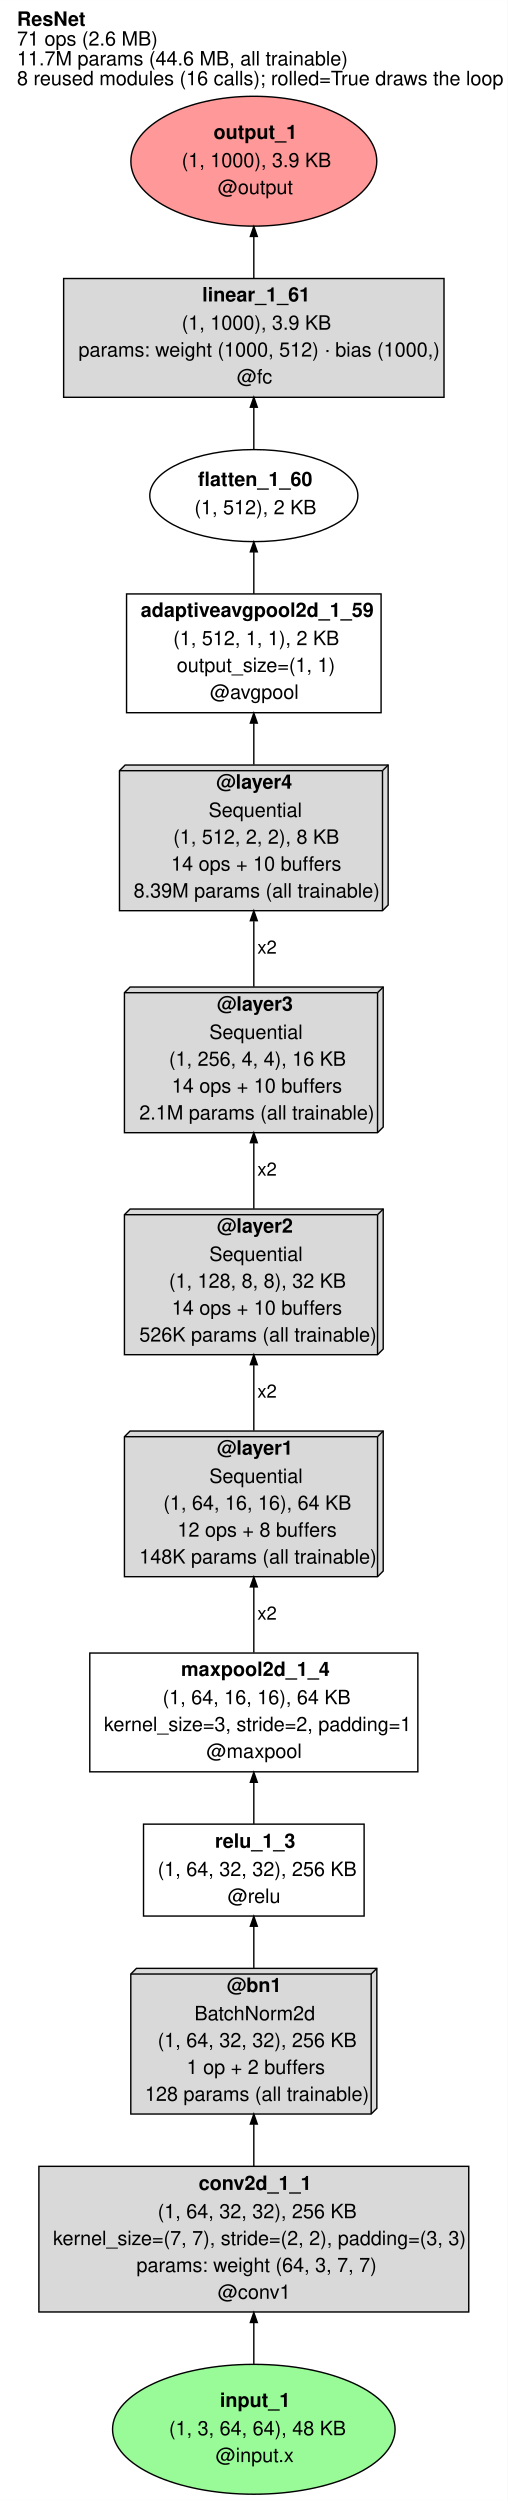
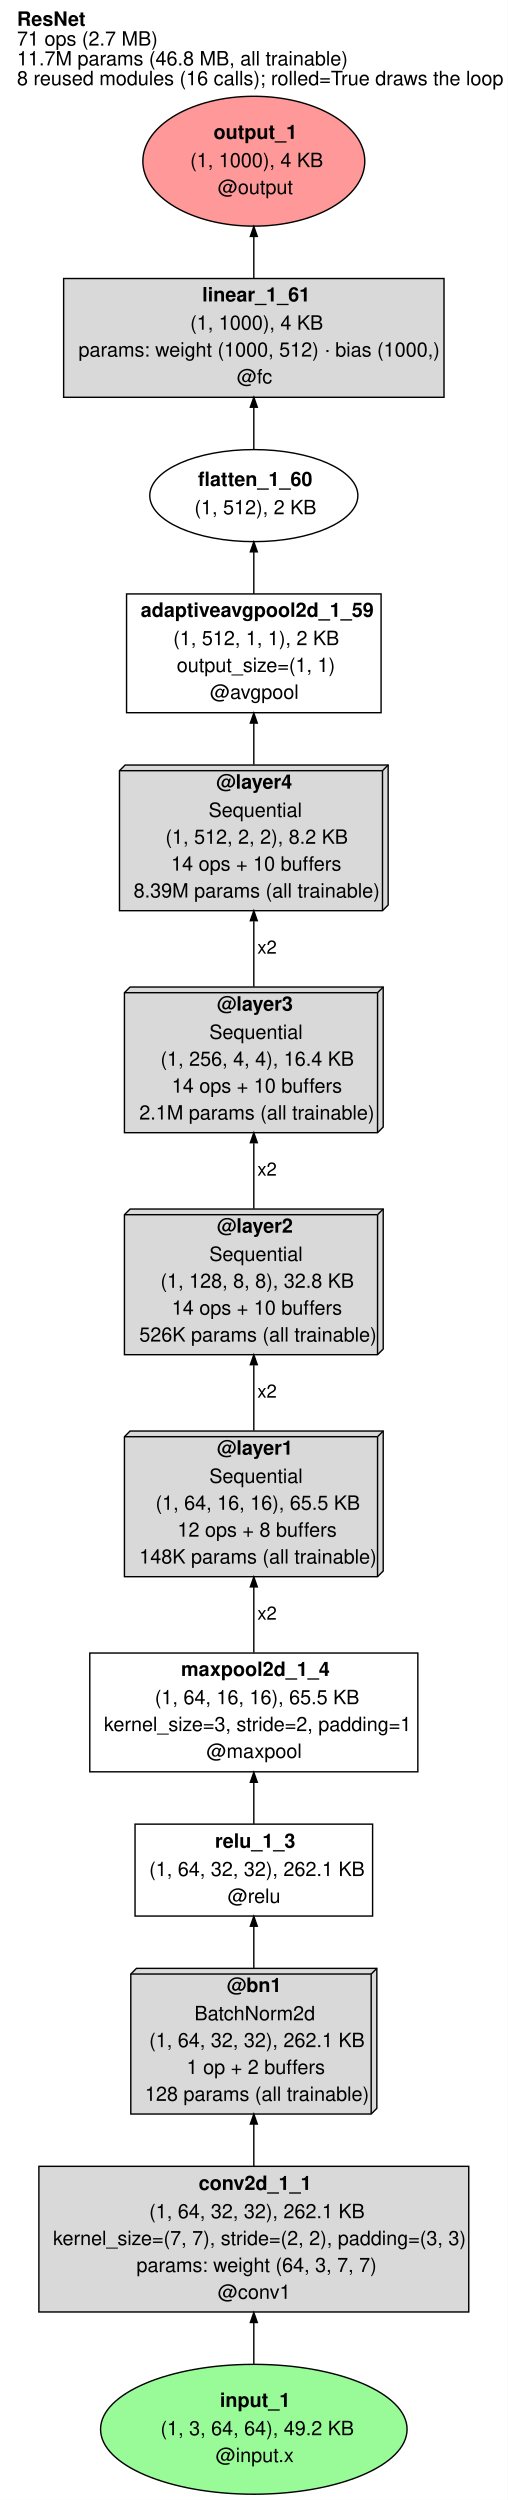
<svg xmlns="http://www.w3.org/2000/svg" xmlns:xlink="http://www.w3.org/1999/xlink" width="359pt" height="1768pt" viewBox="0.00 0.00 359.00 1767.90">
  <g id="graph0" class="graph" transform="scale(1 1) rotate(0) translate(4 1763.9)">
    <polygon fill="white" stroke="transparent" points="-4,4 -4,-1763.9 355,-1763.9 355,4 -4,4" />
    <text text-anchor="start" x="8" y="-1745.7" font-family="Helvetica,sans-Serif" font-weight="bold" font-size="14.00">ResNet</text>
-     <text text-anchor="start" x="8" y="-1731.7" font-family="Helvetica,sans-Serif" font-size="14.00">71 ops (2.6 MB)</text>
-     <text text-anchor="start" x="8" y="-1717.7" font-family="Helvetica,sans-Serif" font-size="14.00">11.7M params (44.6 MB, all trainable)</text>
+     <text text-anchor="start" x="8" y="-1731.7" font-family="Helvetica,sans-Serif" font-size="14.00">71 ops (2.7 MB)</text>
+     <text text-anchor="start" x="8" y="-1717.7" font-family="Helvetica,sans-Serif" font-size="14.00">11.7M params (46.8 MB, all trainable)</text>
    <text text-anchor="start" x="8" y="-1703.7" font-family="Helvetica,sans-Serif" font-size="14.00">8 reused modules (16 calls); rolled=True draws the loop</text>
    <g id="node1" class="node">
-       <ellipse fill="#98fb98" stroke="black" cx="175.5" cy="-45.96" rx="99.9" ry="45.92" />
+       <ellipse fill="#98fb98" stroke="black" cx="175.5" cy="-45.96" rx="108.38" ry="45.92" />
      <text text-anchor="start" x="151.5" y="-61.76" font-family="Helvetica,sans-Serif" font-weight="bold" font-size="14.00">input_1</text>
-       <text text-anchor="start" x="115.5" y="-41.76" font-family="Helvetica,sans-Serif" font-size="14.00">(1, 3, 64, 64), 48 KB</text>
+       <text text-anchor="start" x="109.5" y="-41.76" font-family="Helvetica,sans-Serif" font-size="14.00">(1, 3, 64, 64), 49.2 KB</text>
      <text text-anchor="start" x="148.5" y="-22.76" font-family="Helvetica,sans-Serif" font-size="14.00">@input.x</text>
    </g>
    <g id="node2" class="node">
      <polygon fill="#d9d9d9" stroke="black" points="327.5,-231.92 23.5,-231.92 23.5,-128.92 327.5,-128.92 327.5,-231.92" />
      <text text-anchor="start" x="136.5" y="-215.22" font-family="Helvetica,sans-Serif" font-weight="bold" font-size="14.00">conv2d_1_1</text>
-       <text text-anchor="start" x="107.5" y="-195.22" font-family="Helvetica,sans-Serif" font-size="14.00">(1, 64, 32, 32), 256 KB</text>
+       <text text-anchor="start" x="101.5" y="-195.22" font-family="Helvetica,sans-Serif" font-size="14.00">(1, 64, 32, 32), 262.1 KB</text>
      <text text-anchor="start" x="33.5" y="-176.22" font-family="Helvetica,sans-Serif" font-size="14.00">kernel_size=(7, 7), stride=(2, 2), padding=(3, 3)</text>
      <text text-anchor="start" x="92.5" y="-157.22" font-family="Helvetica,sans-Serif" font-size="14.00">params: weight (64, 3, 7, 7)</text>
      <text text-anchor="start" x="150" y="-138.22" font-family="Helvetica,sans-Serif" font-size="14.00">@conv1</text>
    </g>
    <g id="edge1" class="edge">
      <path fill="none" stroke="black" d="M175.5,-92.18C175.5,-101.59 175.5,-111.63 175.5,-121.42" />
      <polygon fill="black" stroke="black" points="173.05,-121.5 175.5,-128.5 177.95,-121.5 173.05,-121.5" />
    </g>
    <g id="node3" class="node">
      <g id="a_node3">
        <a xlink:title="128 params (0 frozen)">
          <polygon fill="#d9d9d9" stroke="black" points="262.5,-371.92 92.5,-371.92 88.5,-367.92 88.5,-268.92 258.5,-268.92 262.5,-272.92 262.5,-371.92" />
          <polyline fill="none" stroke="black" points="258.5,-367.92 88.5,-367.92 " />
          <polyline fill="none" stroke="black" points="258.5,-367.92 258.5,-268.92 " />
          <polyline fill="none" stroke="black" points="258.5,-367.92 262.5,-371.92 " />
          <text text-anchor="start" x="156.5" y="-355.22" font-family="Helvetica,sans-Serif" font-weight="bold" font-size="14.00">@bn1</text>
          <text text-anchor="start" x="133.5" y="-335.22" font-family="Helvetica,sans-Serif" font-size="14.00">BatchNorm2d</text>
-           <text text-anchor="start" x="107.5" y="-316.22" font-family="Helvetica,sans-Serif" font-size="14.00">(1, 64, 32, 32), 256 KB</text>
+           <text text-anchor="start" x="101.5" y="-316.22" font-family="Helvetica,sans-Serif" font-size="14.00">(1, 64, 32, 32), 262.1 KB</text>
          <text text-anchor="start" x="128" y="-297.22" font-family="Helvetica,sans-Serif" font-size="14.00">1 op + 2 buffers</text>
          <text text-anchor="start" x="98.5" y="-278.22" font-family="Helvetica,sans-Serif" font-size="14.00">128 params (all trainable)</text>
        </a>
      </g>
    </g>
    <g id="edge2" class="edge">
      <path fill="none" stroke="black" d="M175.5,-232.03C175.5,-241.68 175.5,-251.86 175.5,-261.72" />
      <polygon fill="black" stroke="black" points="173.05,-261.83 175.5,-268.83 177.95,-261.83 173.05,-261.83" />
    </g>
    <g id="node4" class="node">
-       <polygon fill="white" stroke="black" points="253.5,-473.92 97.5,-473.92 97.5,-408.92 253.5,-408.92 253.5,-473.92" />
+       <polygon fill="white" stroke="black" points="259.5,-473.92 91.5,-473.92 91.5,-408.92 259.5,-408.92 259.5,-473.92" />
      <text text-anchor="start" x="148" y="-457.22" font-family="Helvetica,sans-Serif" font-weight="bold" font-size="14.00">relu_1_3</text>
-       <text text-anchor="start" x="107.5" y="-437.22" font-family="Helvetica,sans-Serif" font-size="14.00">(1, 64, 32, 32), 256 KB</text>
+       <text text-anchor="start" x="101.5" y="-437.22" font-family="Helvetica,sans-Serif" font-size="14.00">(1, 64, 32, 32), 262.1 KB</text>
      <text text-anchor="start" x="157" y="-418.22" font-family="Helvetica,sans-Serif" font-size="14.00">@relu</text>
    </g>
    <g id="edge3" class="edge">
      <path fill="none" stroke="black" d="M175.5,-372.24C175.5,-382.1 175.5,-392.29 175.5,-401.7" />
      <polygon fill="black" stroke="black" points="173.05,-401.71 175.5,-408.71 177.95,-401.71 173.05,-401.71" />
    </g>
    <g id="node5" class="node">
      <polygon fill="white" stroke="black" points="291.5,-594.92 59.5,-594.92 59.5,-510.92 291.5,-510.92 291.5,-594.92" />
      <text text-anchor="start" x="124" y="-578.72" font-family="Helvetica,sans-Serif" font-weight="bold" font-size="14.00">maxpool2d_1_4</text>
-       <text text-anchor="start" x="111" y="-558.72" font-family="Helvetica,sans-Serif" font-size="14.00">(1, 64, 16, 16), 64 KB</text>
+       <text text-anchor="start" x="105.5" y="-558.72" font-family="Helvetica,sans-Serif" font-size="14.00">(1, 64, 16, 16), 65.5 KB</text>
      <text text-anchor="start" x="69.5" y="-539.72" font-family="Helvetica,sans-Serif" font-size="14.00">kernel_size=3, stride=2, padding=1</text>
      <text text-anchor="start" x="142" y="-520.72" font-family="Helvetica,sans-Serif" font-size="14.00">@maxpool</text>
    </g>
    <g id="edge4" class="edge">
      <path fill="none" stroke="black" d="M175.5,-474.1C175.5,-483.24 175.5,-493.45 175.5,-503.37" />
      <polygon fill="black" stroke="black" points="173.05,-503.53 175.5,-510.53 177.95,-503.53 173.05,-503.53" />
    </g>
    <g id="node6" class="node">
      <g id="a_node6">
        <a xlink:title="147,968 params (0 frozen)">
          <polygon fill="#d9d9d9" stroke="black" points="267,-751.92 88,-751.92 84,-747.92 84,-648.92 263,-648.92 267,-652.92 267,-751.92" />
          <polyline fill="none" stroke="black" points="263,-747.92 84,-747.92 " />
          <polyline fill="none" stroke="black" points="263,-747.92 263,-648.92 " />
          <polyline fill="none" stroke="black" points="263,-747.92 267,-751.92 " />
          <text text-anchor="start" x="149.5" y="-735.22" font-family="Helvetica,sans-Serif" font-weight="bold" font-size="14.00">@layer1</text>
          <text text-anchor="start" x="144" y="-715.22" font-family="Helvetica,sans-Serif" font-size="14.00">Sequential</text>
-           <text text-anchor="start" x="111.5" y="-696.22" font-family="Helvetica,sans-Serif" font-size="14.00">(1, 64, 16, 16), 64 KB</text>
+           <text text-anchor="start" x="106" y="-696.22" font-family="Helvetica,sans-Serif" font-size="14.00">(1, 64, 16, 16), 65.5 KB</text>
          <text text-anchor="start" x="121.5" y="-677.22" font-family="Helvetica,sans-Serif" font-size="14.00">12 ops + 8 buffers</text>
          <text text-anchor="start" x="94.5" y="-658.22" font-family="Helvetica,sans-Serif" font-size="14.00">148K params (all trainable)</text>
        </a>
      </g>
    </g>
    <g id="edge5" class="edge">
      <path fill="none" stroke="black" d="M175.5,-595.23C175.5,-609.65 175.5,-626.12 175.5,-641.64" />
      <polygon fill="black" stroke="black" points="173.05,-641.69 175.5,-648.69 177.95,-641.69 173.05,-641.69" />
      <text text-anchor="start" x="178" y="-618.52" font-family="Helvetica,sans-Serif" font-size="13.00">x2</text>
    </g>
    <g id="node7" class="node">
      <g id="a_node7">
        <a xlink:title="525,568 params (0 frozen)">
          <polygon fill="#d9d9d9" stroke="black" points="267,-908.92 88,-908.92 84,-904.92 84,-805.92 263,-805.92 267,-809.92 267,-908.92" />
          <polyline fill="none" stroke="black" points="263,-904.92 84,-904.92 " />
          <polyline fill="none" stroke="black" points="263,-904.92 263,-805.92 " />
          <polyline fill="none" stroke="black" points="263,-904.92 267,-908.92 " />
          <text text-anchor="start" x="149.5" y="-892.22" font-family="Helvetica,sans-Serif" font-weight="bold" font-size="14.00">@layer2</text>
          <text text-anchor="start" x="144" y="-872.22" font-family="Helvetica,sans-Serif" font-size="14.00">Sequential</text>
-           <text text-anchor="start" x="115.5" y="-853.22" font-family="Helvetica,sans-Serif" font-size="14.00">(1, 128, 8, 8), 32 KB</text>
+           <text text-anchor="start" x="109.5" y="-853.22" font-family="Helvetica,sans-Serif" font-size="14.00">(1, 128, 8, 8), 32.8 KB</text>
          <text text-anchor="start" x="117.5" y="-834.22" font-family="Helvetica,sans-Serif" font-size="14.00">14 ops + 10 buffers</text>
          <text text-anchor="start" x="94.5" y="-815.22" font-family="Helvetica,sans-Serif" font-size="14.00">526K params (all trainable)</text>
        </a>
      </g>
    </g>
    <g id="edge6" class="edge">
      <path fill="none" stroke="black" d="M175.5,-752.18C175.5,-766.97 175.5,-783.25 175.5,-798.46" />
      <polygon fill="black" stroke="black" points="173.05,-798.82 175.5,-805.82 177.95,-798.82 173.05,-798.82" />
      <text text-anchor="start" x="178" y="-775.52" font-family="Helvetica,sans-Serif" font-size="13.00">x2</text>
    </g>
    <g id="node8" class="node">
      <g id="a_node8">
        <a xlink:title="2,099,712 params (0 frozen)">
          <polygon fill="#d9d9d9" stroke="black" points="267,-1065.92 88,-1065.92 84,-1061.92 84,-962.92 263,-962.92 267,-966.92 267,-1065.92" />
          <polyline fill="none" stroke="black" points="263,-1061.92 84,-1061.92 " />
          <polyline fill="none" stroke="black" points="263,-1061.92 263,-962.92 " />
          <polyline fill="none" stroke="black" points="263,-1061.92 267,-1065.92 " />
          <text text-anchor="start" x="149.5" y="-1049.22" font-family="Helvetica,sans-Serif" font-weight="bold" font-size="14.00">@layer3</text>
          <text text-anchor="start" x="144" y="-1029.22" font-family="Helvetica,sans-Serif" font-size="14.00">Sequential</text>
-           <text text-anchor="start" x="115.5" y="-1010.22" font-family="Helvetica,sans-Serif" font-size="14.00">(1, 256, 4, 4), 16 KB</text>
+           <text text-anchor="start" x="109.5" y="-1010.22" font-family="Helvetica,sans-Serif" font-size="14.00">(1, 256, 4, 4), 16.4 KB</text>
          <text text-anchor="start" x="117.5" y="-991.22" font-family="Helvetica,sans-Serif" font-size="14.00">14 ops + 10 buffers</text>
          <text text-anchor="start" x="94.5" y="-972.22" font-family="Helvetica,sans-Serif" font-size="14.00">2.1M params (all trainable)</text>
        </a>
      </g>
    </g>
    <g id="edge7" class="edge">
      <path fill="none" stroke="black" d="M175.5,-909.18C175.5,-923.97 175.5,-940.25 175.5,-955.46" />
      <polygon fill="black" stroke="black" points="173.05,-955.82 175.5,-962.82 177.95,-955.82 173.05,-955.82" />
      <text text-anchor="start" x="178" y="-932.52" font-family="Helvetica,sans-Serif" font-size="13.00">x2</text>
    </g>
    <g id="node9" class="node">
      <g id="a_node9">
        <a xlink:title="8,393,728 params (0 frozen)">
          <polygon fill="#d9d9d9" stroke="black" points="270.5,-1222.92 84.5,-1222.92 80.5,-1218.92 80.5,-1119.92 266.5,-1119.92 270.5,-1123.92 270.5,-1222.92" />
          <polyline fill="none" stroke="black" points="266.5,-1218.92 80.5,-1218.92 " />
          <polyline fill="none" stroke="black" points="266.5,-1218.92 266.5,-1119.92 " />
          <polyline fill="none" stroke="black" points="266.5,-1218.92 270.5,-1222.92 " />
          <text text-anchor="start" x="149" y="-1206.22" font-family="Helvetica,sans-Serif" font-weight="bold" font-size="14.00">@layer4</text>
          <text text-anchor="start" x="143.5" y="-1186.22" font-family="Helvetica,sans-Serif" font-size="14.00">Sequential</text>
-           <text text-anchor="start" x="118.5" y="-1167.22" font-family="Helvetica,sans-Serif" font-size="14.00">(1, 512, 2, 2), 8 KB</text>
+           <text text-anchor="start" x="113" y="-1167.22" font-family="Helvetica,sans-Serif" font-size="14.00">(1, 512, 2, 2), 8.2 KB</text>
          <text text-anchor="start" x="117" y="-1148.22" font-family="Helvetica,sans-Serif" font-size="14.00">14 ops + 10 buffers</text>
          <text text-anchor="start" x="90.5" y="-1129.22" font-family="Helvetica,sans-Serif" font-size="14.00">8.39M params (all trainable)</text>
        </a>
      </g>
    </g>
    <g id="edge8" class="edge">
      <path fill="none" stroke="black" d="M175.5,-1066.18C175.5,-1080.97 175.5,-1097.25 175.5,-1112.46" />
      <polygon fill="black" stroke="black" points="173.05,-1112.82 175.5,-1119.82 177.95,-1112.82 173.05,-1112.82" />
      <text text-anchor="start" x="178" y="-1089.52" font-family="Helvetica,sans-Serif" font-size="13.00">x2</text>
    </g>
    <g id="node10" class="node">
      <polygon fill="white" stroke="black" points="265.5,-1343.92 85.5,-1343.92 85.5,-1259.92 265.5,-1259.92 265.5,-1343.92" />
      <text text-anchor="start" x="95.5" y="-1327.72" font-family="Helvetica,sans-Serif" font-weight="bold" font-size="14.00">adaptiveavgpool2d_1_59</text>
      <text text-anchor="start" x="118.5" y="-1307.72" font-family="Helvetica,sans-Serif" font-size="14.00">(1, 512, 1, 1), 2 KB</text>
      <text text-anchor="start" x="121" y="-1288.72" font-family="Helvetica,sans-Serif" font-size="14.00">output_size=(1, 1)</text>
      <text text-anchor="start" x="144.5" y="-1269.72" font-family="Helvetica,sans-Serif" font-size="14.00">@avgpool</text>
    </g>
    <g id="edge9" class="edge">
      <path fill="none" stroke="black" d="M175.5,-1223.21C175.5,-1232.83 175.5,-1242.86 175.5,-1252.41" />
      <polygon fill="black" stroke="black" points="173.05,-1252.59 175.5,-1259.59 177.95,-1252.59 173.05,-1252.59" />
    </g>
    <g id="node11" class="node">
      <ellipse fill="white" stroke="black" cx="175.5" cy="-1413.45" rx="73.58" ry="32.55" />
      <text text-anchor="start" x="136" y="-1420.25" font-family="Helvetica,sans-Serif" font-weight="bold" font-size="14.00">flatten_1_60</text>
      <text text-anchor="start" x="133.5" y="-1400.25" font-family="Helvetica,sans-Serif" font-size="14.00">(1, 512), 2 KB</text>
    </g>
    <g id="edge10" class="edge">
      <path fill="none" stroke="black" d="M175.5,-1344.02C175.5,-1353.69 175.5,-1363.98 175.5,-1373.55" />
      <polygon fill="black" stroke="black" points="173.05,-1373.71 175.5,-1380.71 177.95,-1373.71 173.05,-1373.71" />
    </g>
    <g id="node12" class="node">
      <polygon fill="#d9d9d9" stroke="black" points="310,-1566.98 41,-1566.98 41,-1482.98 310,-1482.98 310,-1566.98" />
      <text text-anchor="start" x="139" y="-1550.78" font-family="Helvetica,sans-Serif" font-weight="bold" font-size="14.00">linear_1_61</text>
-       <text text-anchor="start" x="124.5" y="-1530.78" font-family="Helvetica,sans-Serif" font-size="14.00">(1, 1000), 3.9 KB</text>
+       <text text-anchor="start" x="130.5" y="-1530.78" font-family="Helvetica,sans-Serif" font-size="14.00">(1, 1000), 4 KB</text>
      <text text-anchor="start" x="51.5" y="-1511.78" font-family="Helvetica,sans-Serif" font-size="14.00">params: weight (1000, 512) · bias (1000,)</text>
      <text text-anchor="start" x="163.5" y="-1492.78" font-family="Helvetica,sans-Serif" font-size="14.00">@fc</text>
    </g>
    <g id="edge11" class="edge">
      <path fill="none" stroke="black" d="M175.5,-1446.13C175.5,-1455.38 175.5,-1465.71 175.5,-1475.74" />
      <polygon fill="black" stroke="black" points="173.05,-1475.98 175.5,-1482.98 177.95,-1475.98 173.05,-1475.98" />
    </g>
    <g id="node13" class="node">
-       <ellipse fill="#ff9999" stroke="black" cx="175.5" cy="-1649.94" rx="86.95" ry="45.92" />
+       <ellipse fill="#ff9999" stroke="black" cx="175.5" cy="-1649.94" rx="78.48" ry="45.92" />
      <text text-anchor="start" x="147" y="-1665.74" font-family="Helvetica,sans-Serif" font-weight="bold" font-size="14.00">output_1</text>
-       <text text-anchor="start" x="124.5" y="-1645.74" font-family="Helvetica,sans-Serif" font-size="14.00">(1, 1000), 3.9 KB</text>
+       <text text-anchor="start" x="130.5" y="-1645.74" font-family="Helvetica,sans-Serif" font-size="14.00">(1, 1000), 4 KB</text>
      <text text-anchor="start" x="150" y="-1626.74" font-family="Helvetica,sans-Serif" font-size="14.00">@output</text>
    </g>
    <g id="edge12" class="edge">
      <path fill="none" stroke="black" d="M175.5,-1567.26C175.5,-1576.7 175.5,-1586.84 175.5,-1596.67" />
      <polygon fill="black" stroke="black" points="173.05,-1596.75 175.5,-1603.75 177.95,-1596.75 173.05,-1596.75" />
    </g>
  </g>
</svg>
